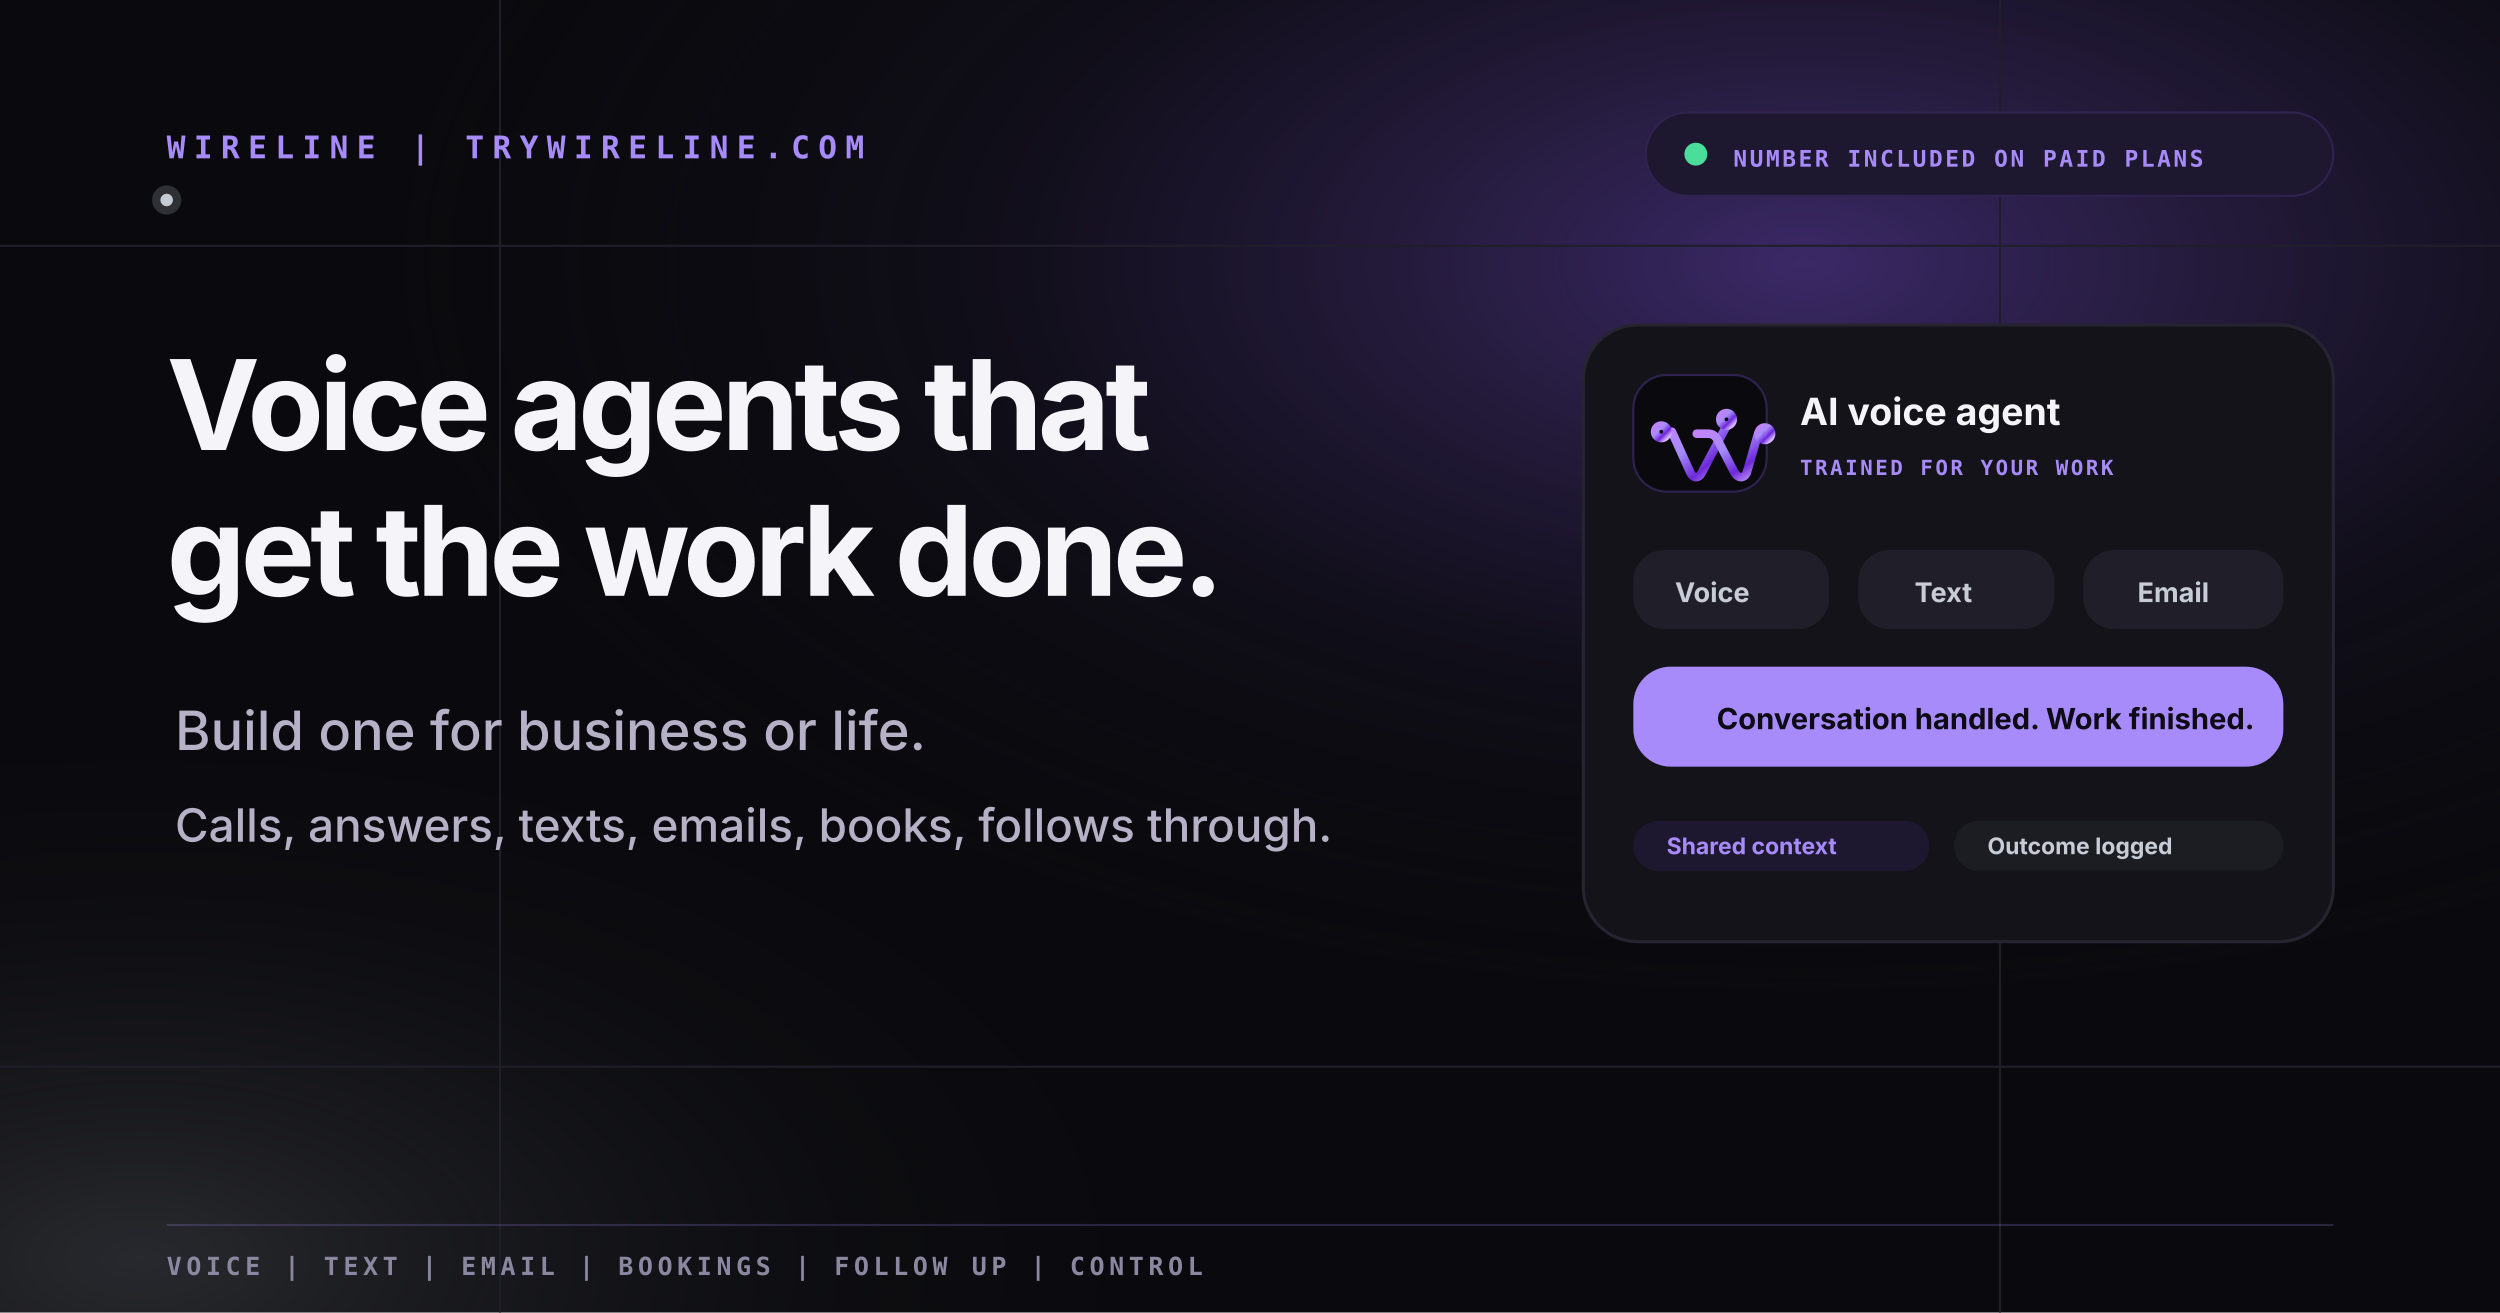
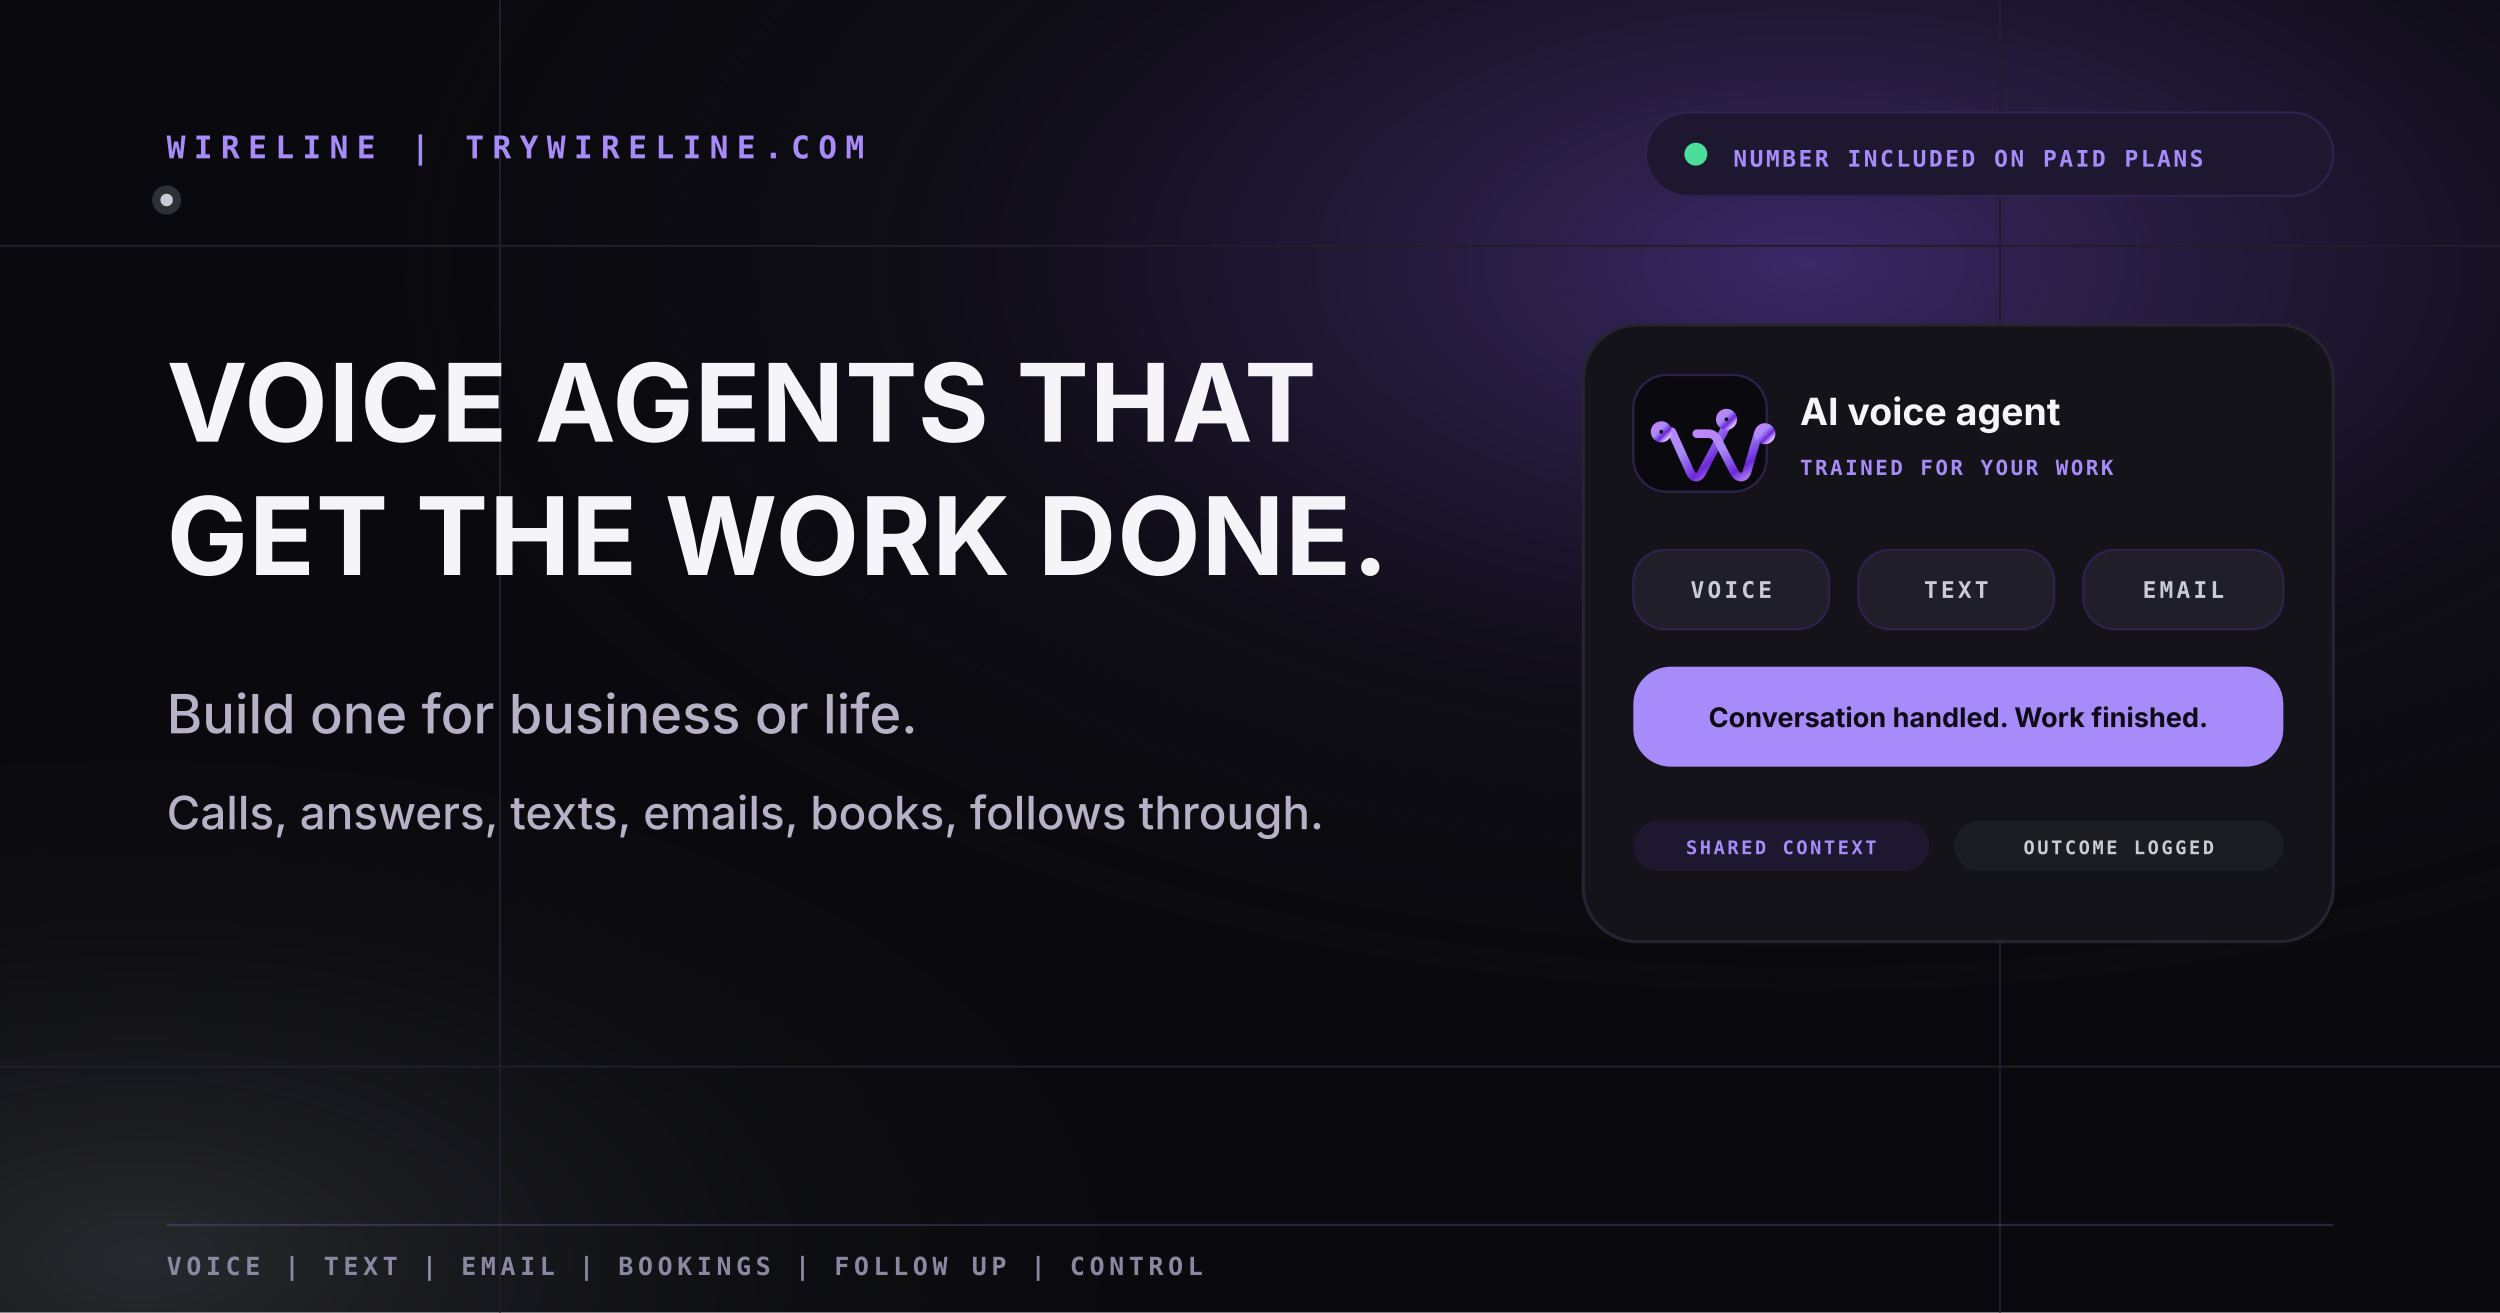
<svg xmlns="http://www.w3.org/2000/svg" viewBox="0 0 1200 630" width="1200" height="630">
  <defs>
    <linearGradient id="wireRule" x1="0" y1="0" x2="1" y2="0">
      <stop offset="0%" stop-color="#A78BFA" stop-opacity="0.95" />
      <stop offset="45%" stop-color="#C7CCD6" stop-opacity="0.6" />
      <stop offset="100%" stop-color="#C7CCD6" stop-opacity="0" />
    </linearGradient>
    <linearGradient id="markSignal" x1="0" y1="0" x2="1" y2="1">
      <stop offset="0%" stop-color="#C084FC" />
      <stop offset="38%" stop-color="#A78BFA" />
      <stop offset="72%" stop-color="#6D28D9" />
      <stop offset="100%" stop-color="#D8B4FE" />
    </linearGradient>
    <radialGradient id="softGlow" cx="72%" cy="20%" r="58%">
      <stop offset="0%" stop-color="#8B5CF6" stop-opacity="0.38" />
      <stop offset="58%" stop-color="#1E1730" stop-opacity="0.28" />
      <stop offset="100%" stop-color="#0A0A0E" stop-opacity="0" />
    </radialGradient>
    <radialGradient id="silverGlow" cx="6%" cy="96%" r="42%">
      <stop offset="0%" stop-color="#C7CCD6" stop-opacity="0.16" />
      <stop offset="100%" stop-color="#0A0A0E" stop-opacity="0" />
    </radialGradient>
  </defs>
  <rect width="1200" height="630" fill="#0A0A0E" />
  <rect width="1200" height="630" fill="url(#softGlow)" />
  <rect width="1200" height="630" fill="url(#silverGlow)" />
  <g stroke="#201E29" stroke-width="1">
    <line x1="0" y1="118" x2="1200" y2="118" />
    <line x1="0" y1="512" x2="1200" y2="512" />
    <line x1="240" y1="0" x2="240" y2="630" />
    <line x1="960" y1="0" x2="960" y2="630" />
  </g>
  <text x="80" y="76" font-family="IBM Plex Mono, ui-monospace, SFMono-Regular, Menlo, monospace" font-size="15" font-weight="700" letter-spacing="4" fill="#A78BFA">
    WIRELINE | TRYWIRELINE.COM
  </text>
  <line x1="80" y1="96" x2="430" y2="96" stroke="url(#wireRule)" stroke-width="1.25" />
  <circle cx="80" cy="96" r="3" fill="#C7CCD6" />
  <circle cx="80" cy="96" r="7" fill="#C7CCD6" fill-opacity="0.2" />
  <g transform="translate(790, 54)">
    <rect width="330" height="40" rx="20" ry="20" fill="#1E1730" stroke="#2E2350" stroke-width="1" />
    <circle cx="24" cy="20" r="5.5" fill="#4ADE9A" />
    <text x="42" y="26" font-family="IBM Plex Mono, ui-monospace, monospace" font-size="11" font-weight="700" letter-spacing="1.2" fill="#A78BFA">
      NUMBER INCLUDED ON PAID PLANS
    </text>
  </g>
-   <text x="80" y="216" font-family="Inter Tight, Inter, system-ui, sans-serif" font-size="60" font-weight="650" letter-spacing="-2.4" fill="#F5F4F8">
-     Voice agents that
+   <text x="80" y="212" font-family="Inter Tight, Inter, system-ui, sans-serif" font-size="52" font-weight="700" letter-spacing="0.5" fill="#F5F4F8">
+     VOICE AGENTS THAT
  </text>
-   <text x="80" y="286" font-family="Inter Tight, Inter, system-ui, sans-serif" font-size="60" font-weight="650" letter-spacing="-2.4" fill="#F5F4F8">
-     get the work done.
+   <text x="80" y="276" font-family="Inter Tight, Inter, system-ui, sans-serif" font-size="52" font-weight="700" letter-spacing="0.5" fill="#F5F4F8">
+     GET THE WORK DONE.
  </text>
-   <text x="84" y="360" font-family="Inter, system-ui, -apple-system, Segoe UI, sans-serif" font-size="26" font-weight="500" fill="#B6B1C6">
+   <text x="80" y="352" font-family="Inter, system-ui, -apple-system, Segoe UI, sans-serif" font-size="26" font-weight="500" fill="#B6B1C6">
    Build one for business or life.
  </text>
-   <text x="84" y="404" font-family="Inter, system-ui, -apple-system, Segoe UI, sans-serif" font-size="22" font-weight="500" fill="#B6B1C6">
+   <text x="80" y="398" font-family="Inter, system-ui, -apple-system, Segoe UI, sans-serif" font-size="22" font-weight="500" fill="#B6B1C6">
    Calls, answers, texts, emails, books, follows through.
  </text>
  <g transform="translate(760, 156)">
    <rect width="360" height="296" rx="26" ry="26" fill="#141319" stroke="#262430" stroke-width="1.5" />
    <rect x="24" y="24" width="64" height="56" rx="16" fill="#0A0A0E" stroke="#2E2350" stroke-width="1" />
    <g transform="translate(31 37) scale(0.46)" fill="none" stroke="url(#markSignal)" stroke-width="9" stroke-linecap="round" stroke-linejoin="round">
      <path d="M21 31H25L44 73C47 80 53 80 56 74L82 25" />
      <path d="M51 33H63C68 33 71 36 73 40L90 73C94 80 100 80 103 74L115 33H122" />
      <circle cx="14" cy="31" r="6.5" />
      <circle cx="82" cy="18" r="6.5" />
      <circle cx="122" cy="33" r="6.5" />
    </g>
    <text x="104" y="48" font-family="Inter, system-ui, sans-serif" font-size="18" font-weight="700" fill="#F5F4F8">
      AI voice agent
    </text>
    <text x="104" y="72" font-family="IBM Plex Mono, ui-monospace, monospace" font-size="10" font-weight="700" letter-spacing="1.2" fill="#A78BFA">
      TRAINED FOR YOUR WORK
    </text>
-     <rect x="24" y="108" width="94" height="38" rx="15" fill="#201E29" />
-     <text x="44" y="133" font-family="Inter, system-ui, sans-serif" font-size="13" font-weight="700" fill="#C7CCD6">Voice</text>
-     <rect x="132" y="108" width="94" height="38" rx="15" fill="#201E29" />
-     <text x="159" y="133" font-family="Inter, system-ui, sans-serif" font-size="13" font-weight="700" fill="#C7CCD6">Text</text>
-     <rect x="240" y="108" width="96" height="38" rx="15" fill="#201E29" />
-     <text x="266" y="133" font-family="Inter, system-ui, sans-serif" font-size="13" font-weight="700" fill="#C7CCD6">Email</text>
+     <rect x="24" y="108" width="94" height="38" rx="15" fill="#201E29" stroke="#2E2350" stroke-width="1" />
+     <text x="71" y="131" text-anchor="middle" font-family="IBM Plex Mono, ui-monospace, monospace" font-size="11" font-weight="700" letter-spacing="1.5" fill="#C7CCD6">VOICE</text>
+     <rect x="132" y="108" width="94" height="38" rx="15" fill="#201E29" stroke="#2E2350" stroke-width="1" />
+     <text x="179" y="131" text-anchor="middle" font-family="IBM Plex Mono, ui-monospace, monospace" font-size="11" font-weight="700" letter-spacing="1.5" fill="#C7CCD6">TEXT</text>
+     <rect x="240" y="108" width="96" height="38" rx="15" fill="#201E29" stroke="#2E2350" stroke-width="1" />
+     <text x="288" y="131" text-anchor="middle" font-family="IBM Plex Mono, ui-monospace, monospace" font-size="11" font-weight="700" letter-spacing="1.5" fill="#C7CCD6">EMAIL</text>
    <rect x="24" y="164" width="312" height="48" rx="18" fill="#A78BFA" />
-     <text x="64" y="194" font-family="Inter, system-ui, sans-serif" font-size="14" font-weight="700" fill="#0E0B16">
+     <text x="180" y="193" text-anchor="middle" font-family="Inter, system-ui, sans-serif" font-size="13" font-weight="700" fill="#0E0B16">
      Conversation handled. Work finished.
    </text>
    <g transform="translate(24, 238)">
      <rect width="142" height="24" rx="12" fill="#1E1730" />
-       <text x="16" y="16" font-family="Inter, system-ui, sans-serif" font-size="11" font-weight="700" fill="#A78BFA">Shared context</text>
+       <text x="71" y="16" text-anchor="middle" font-family="IBM Plex Mono, ui-monospace, monospace" font-size="9" font-weight="700" letter-spacing="1.2" fill="#A78BFA">SHARED CONTEXT</text>
      <rect x="154" width="158" height="24" rx="12" fill="#1C1D22" />
-       <text x="170" y="16" font-family="Inter, system-ui, sans-serif" font-size="11" font-weight="700" fill="#C7CCD6">Outcome logged</text>
+       <text x="233" y="16" text-anchor="middle" font-family="IBM Plex Mono, ui-monospace, monospace" font-size="9" font-weight="700" letter-spacing="1.2" fill="#C7CCD6">OUTCOME LOGGED</text>
    </g>
  </g>
  <line x1="80" y1="588" x2="1120" y2="588" stroke="#A78BFA" stroke-opacity="0.2" stroke-width="1" />
  <text x="80" y="612" font-family="IBM Plex Mono, ui-monospace, monospace" font-size="12" font-weight="700" letter-spacing="2.2" fill="#8B87A0">
    VOICE | TEXT | EMAIL | BOOKINGS | FOLLOW UP | CONTROL
  </text>
</svg>
